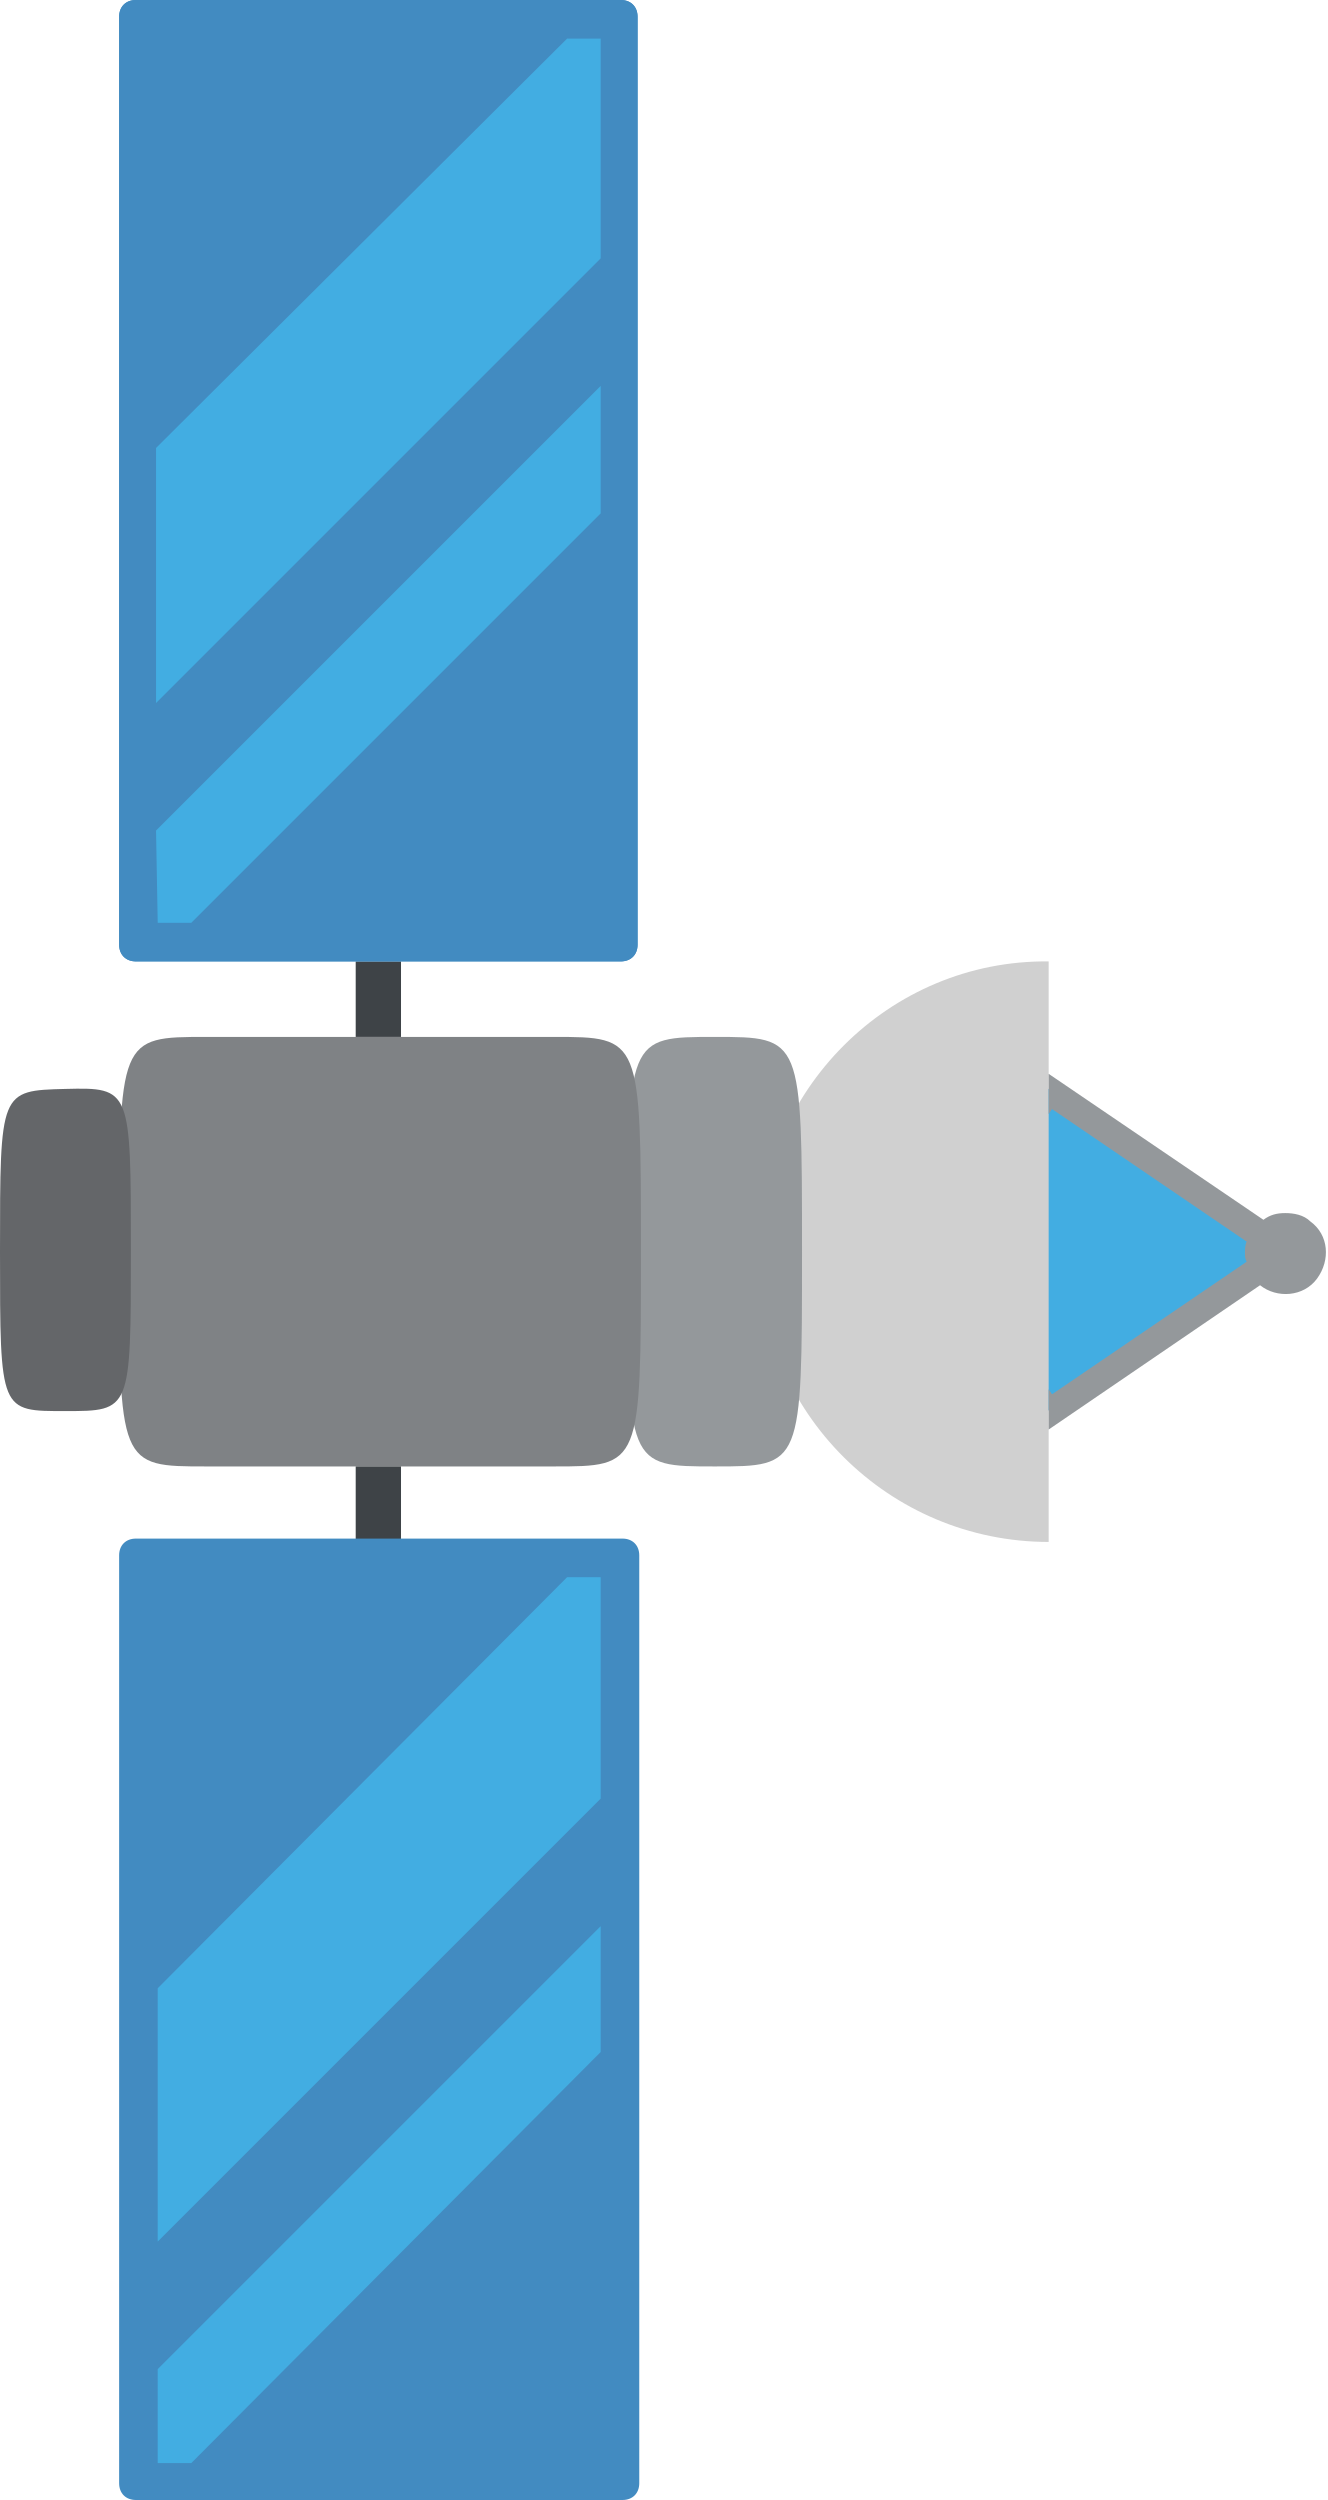
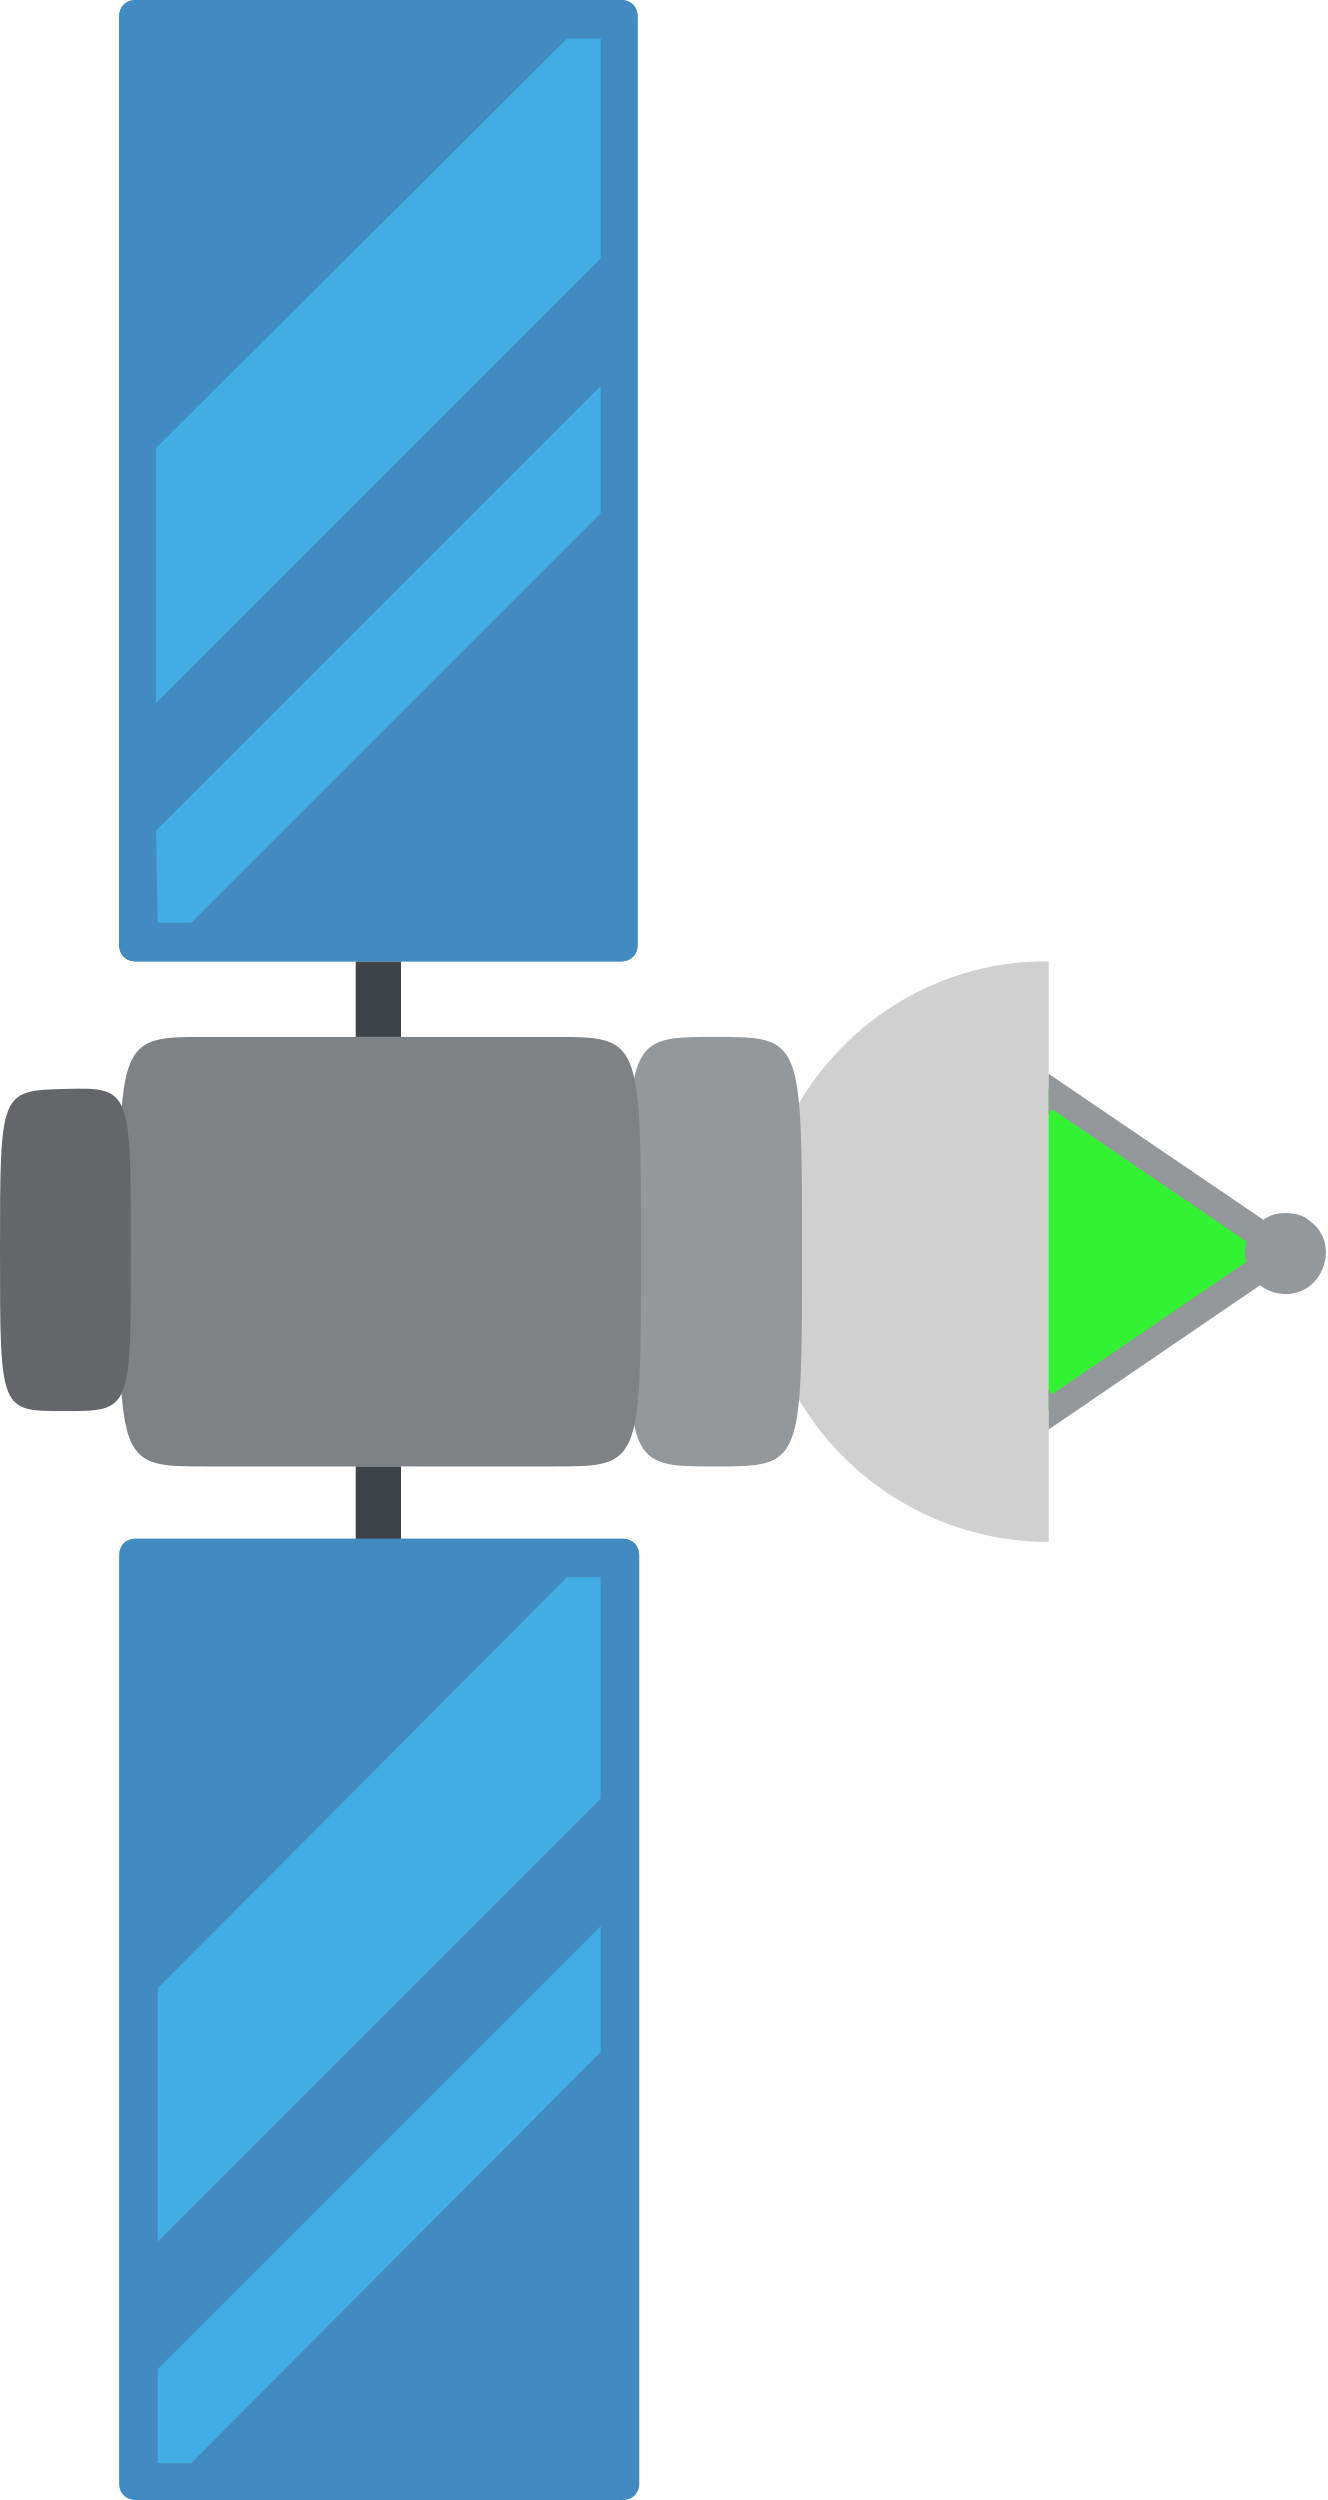
<svg xmlns="http://www.w3.org/2000/svg" version="1.1" id="Layer_1" x="0px" y="0px" viewBox="0 0 79.1 149" style="enable-background:new 0 0 79.1 149;" xml:space="preserve">
  <style type="text/css">
- 	.st0{fill:#42ADE2;}
+ 	.st0{fill:#33F233;}
	.st1{fill:#D0D0D0;}
	.st2{fill:#94989B;}
	.st3{fill:#7F8285;}
	.st4{fill:#646669;}
	.st5{fill:#3E4347;}
	.st6{fill:#428BC1;}
+ 	.st7{fill:#42ADE2;}
</style>
  <polygon class="st0" points="60.8,64.9 62.9,64.9 76.3,73.8 74.4,76 60.8,85.2 " />
  <g>
    <g id="sky_background">
      <path class="st1" d="M45.2,74.6c0,9.6,7.8,17.3,17.3,17.3V57.3C53,57.2,45.2,65,45.2,74.6C45.2,74.5,45.2,74.5,45.2,74.6z" />
      <path class="st2" d="M37.4,74.6c0-12.8,0-12.8,5.2-12.8s5.2,0,5.2,12.8s0,12.8-5.2,12.8S37.4,87.4,37.4,74.6z" />
      <path class="st3" d="M7.1,74.6c0-12.8,0-12.8,5.2-12.8H33c5.2,0,5.2,0,5.2,12.8s0,12.8-5.2,12.8H12.3C7.1,87.4,7.1,87.4,7.1,74.6z    " />
      <path class="st4" d="M0,74.6C0,65,0,65,3.9,64.9s3.9,0,3.9,9.6s0,9.6-3.9,9.6S0,84.2,0,74.6z" />
      <path class="st2" d="M62.5,85.2l12.6-8.6c1,0.8,2.6,0.7,3.4-0.4s0.7-2.6-0.4-3.4c-0.4-0.4-1-0.5-1.5-0.5s-0.9,0.1-1.3,0.4L62.5,64    v2.4l0.2-0.3L74.3,74c-0.1,0.2-0.1,0.5-0.1,0.7s0,0.3,0.1,0.5l-11.6,7.9l-0.2-0.3L62.5,85.2z" />
      <rect x="21.2" y="57.3" class="st5" width="2.7" height="4.5" />
      <rect x="21.2" y="87.4" class="st5" width="2.7" height="4.4" />
      <path class="st6" d="M8.1,57.3c-0.6,0-1-0.4-1-1L7.1,1c0-0.6,0.4-1,1-1H37c0.6,0,1,0.4,1,1v55.3c0,0.6-0.4,1-1,1H8.1z" />
      <path class="st6" d="M8.1,57.3c-0.6,0-1-0.4-1-1L7.1,1c0-0.6,0.4-1,1-1H37c0.6,0,1,0.4,1,1v55.3c0,0.6-0.4,1-1,1H8.1z" />
      <path class="st6" d="M8.1,149c-0.6,0-1-0.4-1-1V92.7c0-0.6,0.4-1,1-1h29c0.6,0,1,0.4,1,1V148c0,0.6-0.4,1-1,1H8.1z" />
-       <polygon class="st0" points="35.8,2.3 33.8,2.3 9.3,26.7 9.3,41.9 35.8,15.4   " />
-       <polygon class="st0" points="11.4,55 35.8,30.6 35.8,23 9.3,49.5 9.4,55   " />
-       <polygon class="st0" points="35.8,94 33.8,94 9.4,118.5 9.4,133.6 35.8,107.2   " />
-       <polygon class="st0" points="11.4,146.8 35.8,122.3 35.8,114.8 9.4,141.2 9.4,146.8   " />
+       <polygon class="st7" points="35.8,2.3 33.8,2.3 9.3,26.7 9.3,41.9 35.8,15.4   " />
+       <polygon class="st7" points="11.4,55 35.8,30.6 35.8,23 9.3,49.5 9.4,55   " />
+       <polygon class="st7" points="35.8,94 33.8,94 9.4,118.5 9.4,133.6 35.8,107.2   " />
+       <polygon class="st7" points="11.4,146.8 35.8,122.3 35.8,114.8 9.4,141.2 9.4,146.8   " />
    </g>
  </g>
</svg>
